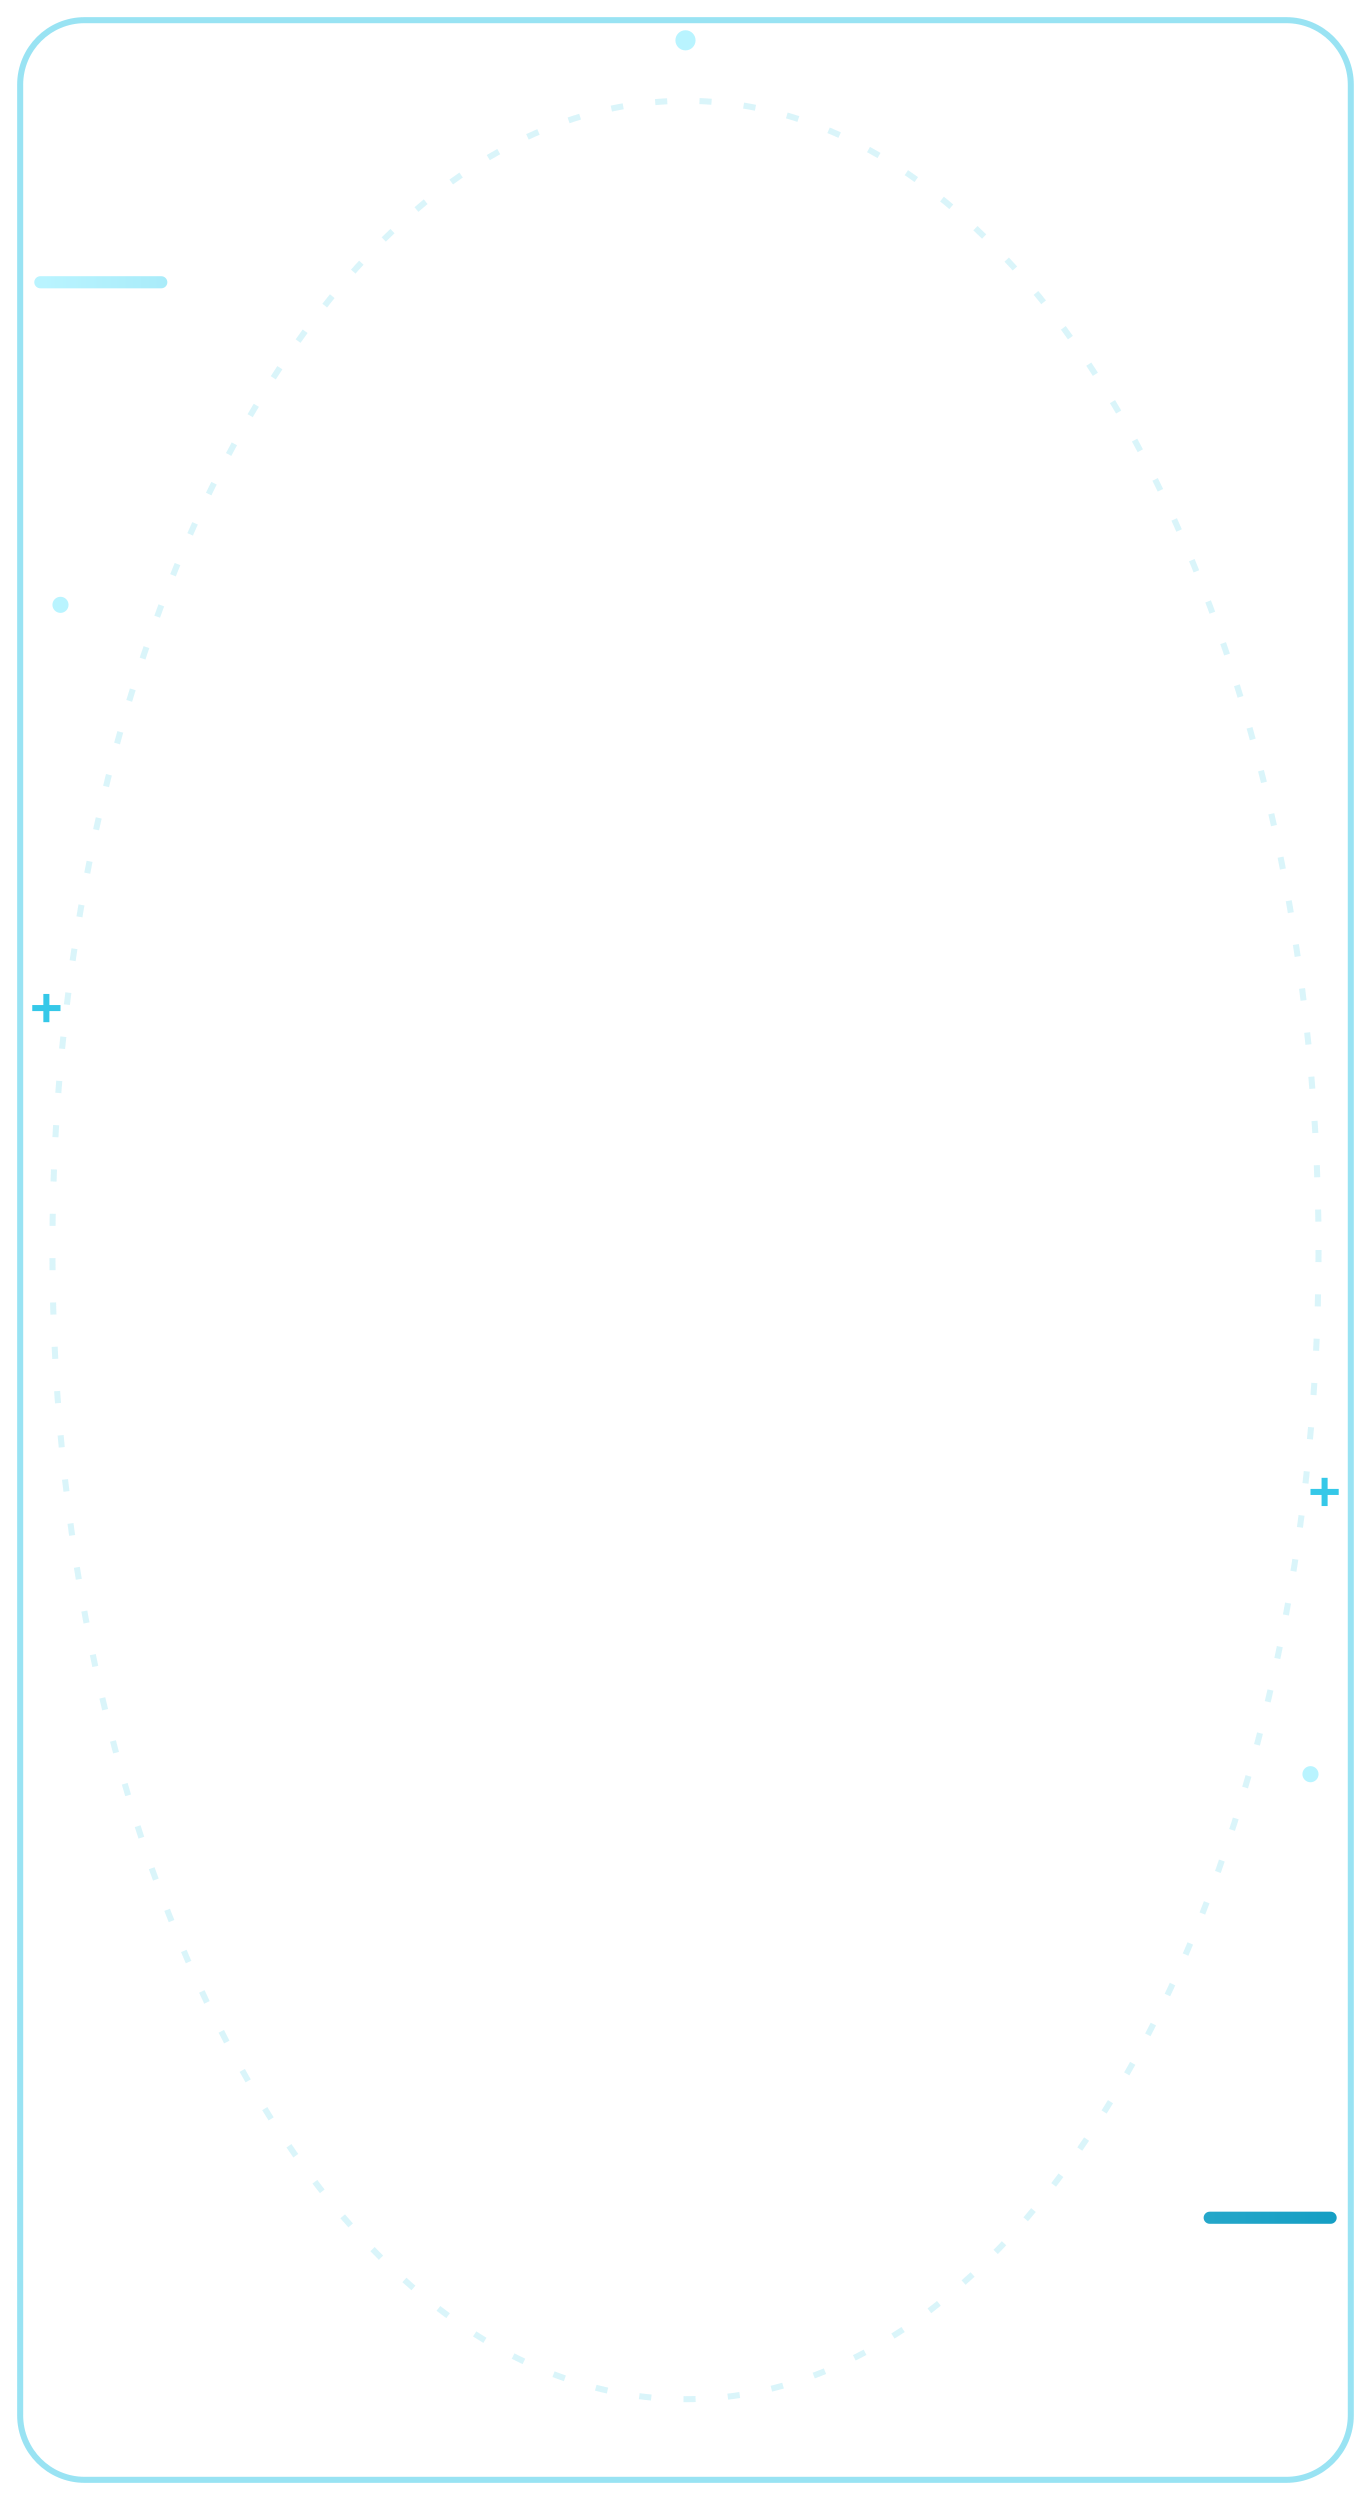
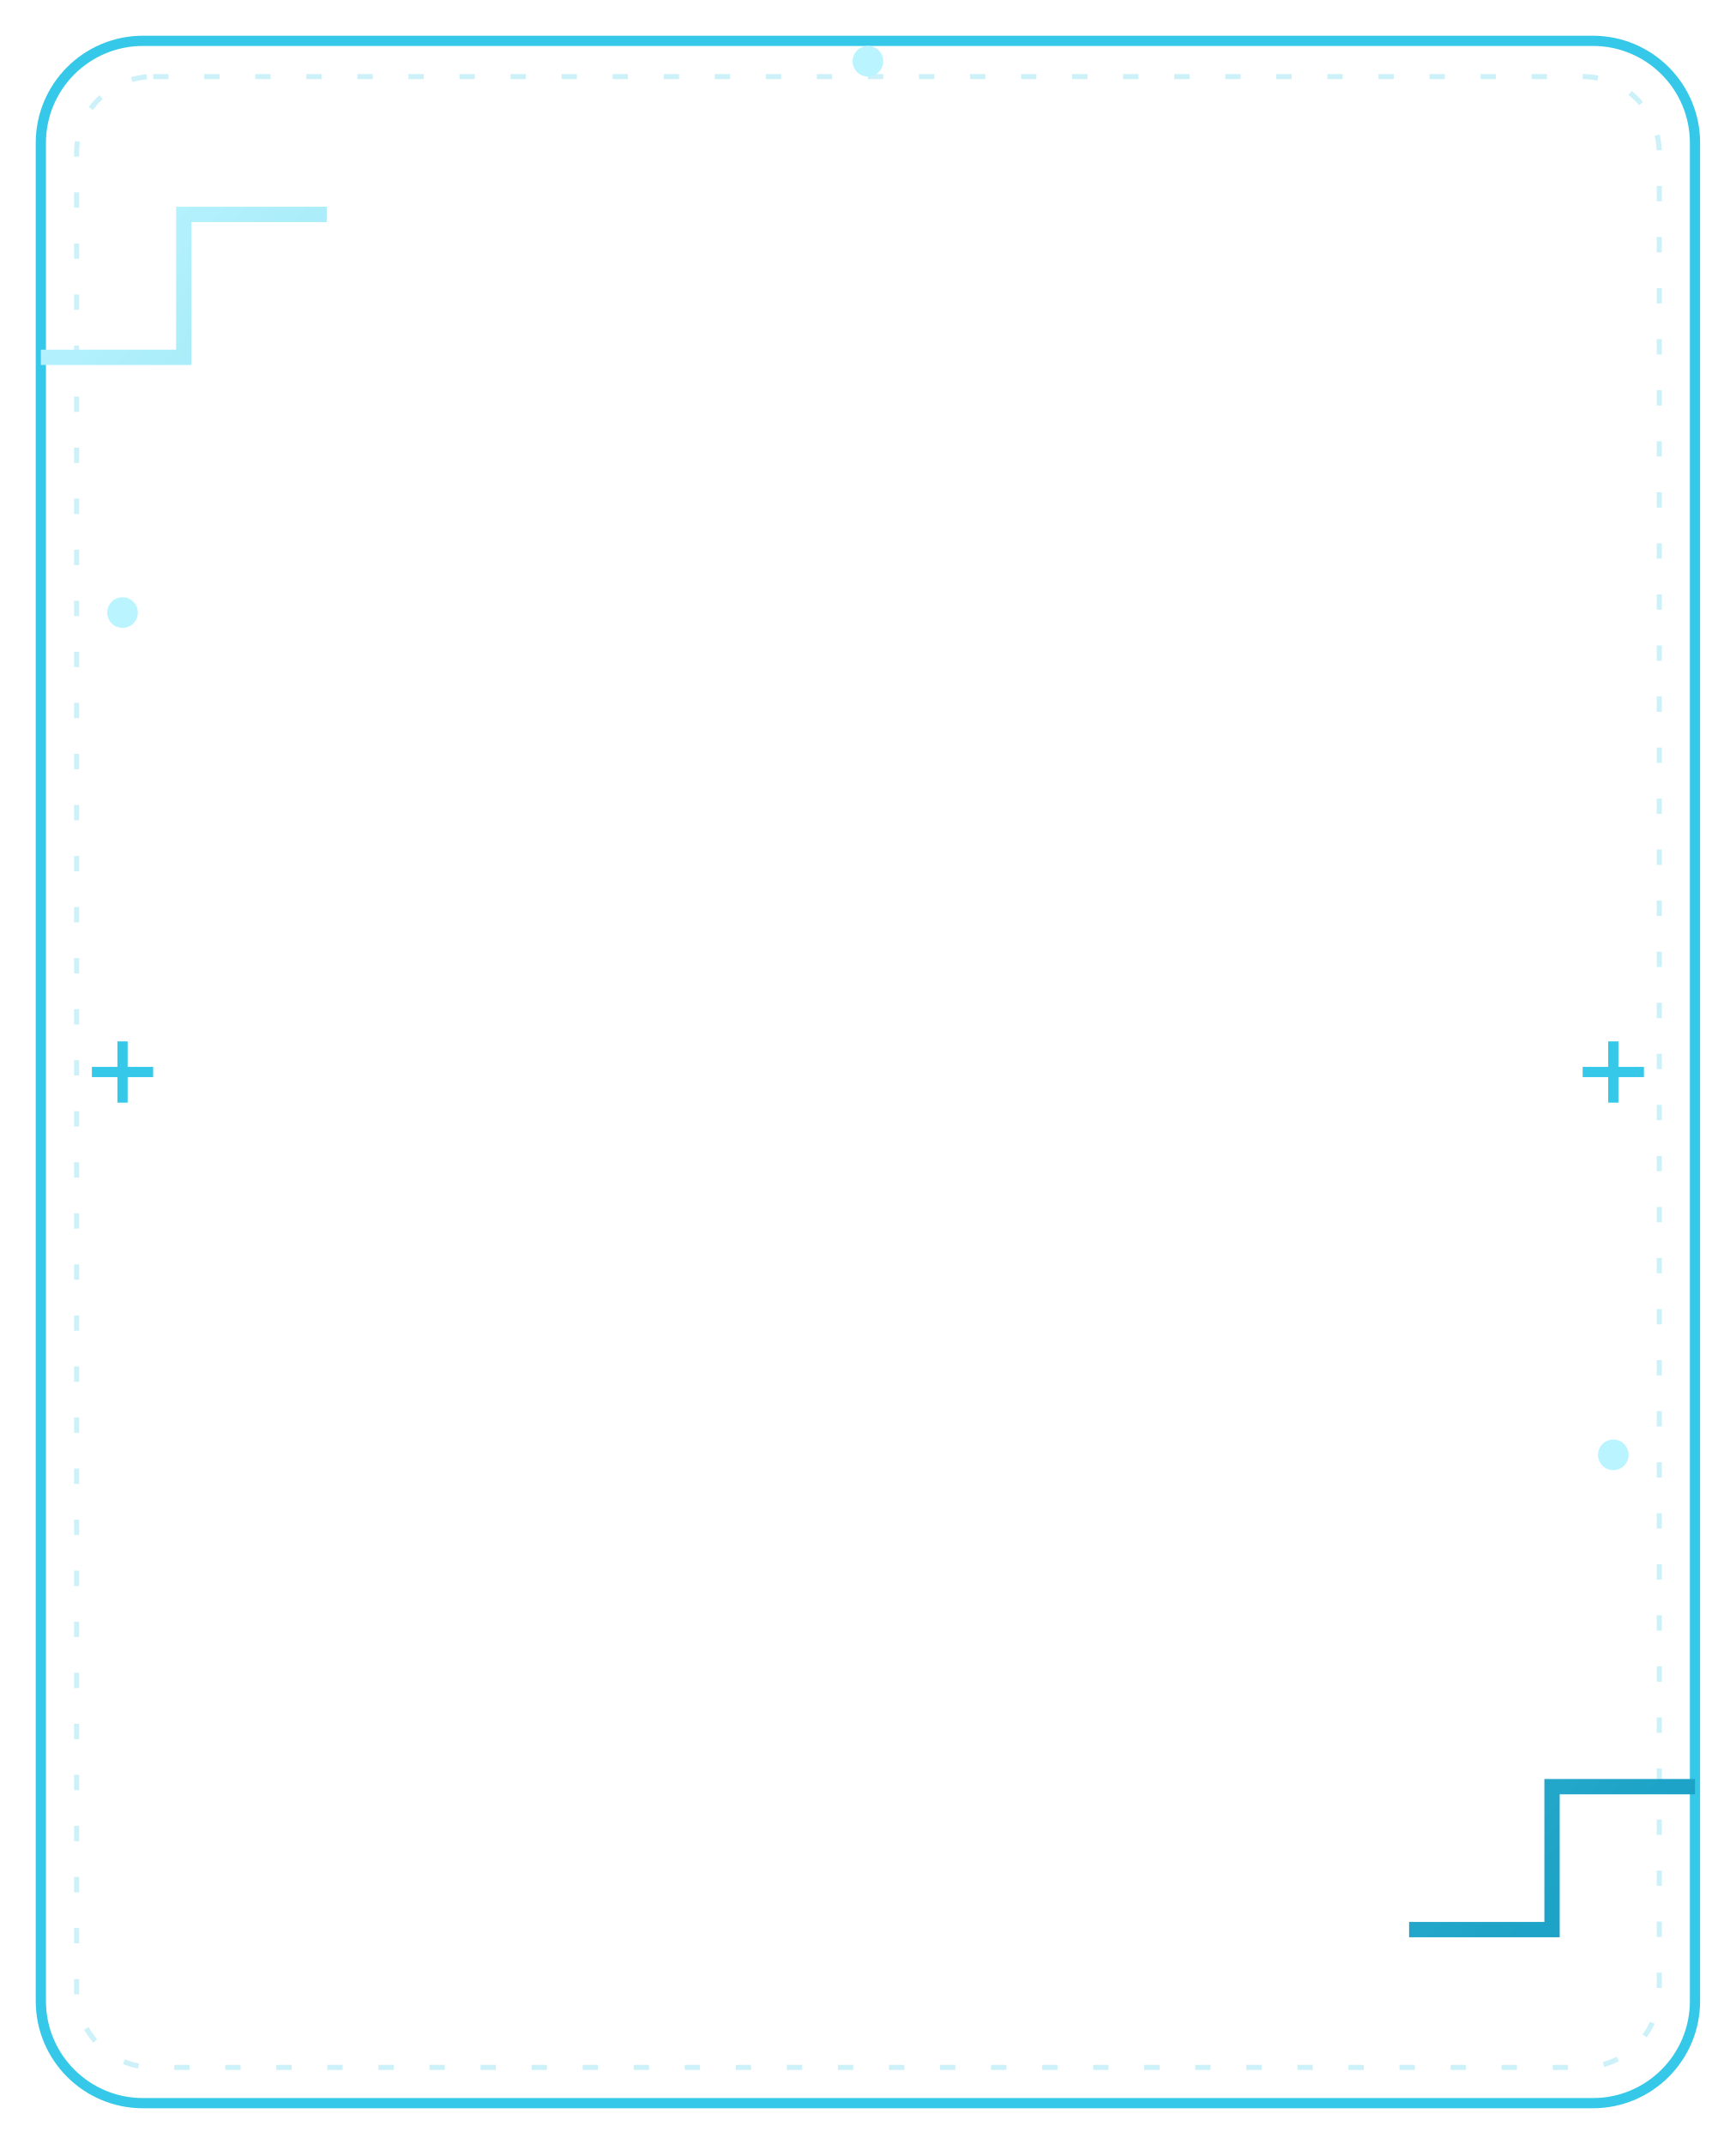
- <svg xmlns="http://www.w3.org/2000/svg" viewBox="0 0 340 620" preserveAspectRatio="none">
+ <svg xmlns="http://www.w3.org/2000/svg" viewBox="0 0 340 420" width="340" height="420" preserveAspectRatio="xMidYMid meet">
  <defs>
-     <linearGradient id="c">
+     <linearGradient id="b" x2="1" y2="1">
      <stop stop-color="#b9f4ff" />
      <stop offset="1" stop-color="#159fc4" />
    </linearGradient>
  </defs>
-   <rect x="5" y="5" width="330" height="610" rx="16" fill="none" stroke="#35c8e8" stroke-opacity=".5" stroke-width="1.5" />
-   <ellipse cx="170" cy="310" rx="157" ry="285" fill="none" stroke="#35c8e8" stroke-opacity=".18" stroke-width="1.5" stroke-dasharray="3 8">
-     <animateTransform attributeName="transform" type="rotate" from="0 170 310" to="360 170 310" dur="32s" repeatCount="indefinite" />
-   </ellipse>
-   <path d="M10 70h30M300 550h30" stroke="url(#c)" stroke-width="3" stroke-linecap="round" />
+   <rect x="8" y="8" width="324" height="404" rx="20" fill="none" stroke="#35c8e8" stroke-width="2" />
+   <rect x="15" y="15" width="310" height="390" rx="15" fill="none" stroke="#35c8e8" stroke-opacity=".25" stroke-dasharray="3 7" />
+   <path d="M8 70h28V42h28M332 350h-28v28h-28" fill="none" stroke="url(#b)" stroke-width="3" />
  <g fill="#b9f4ff">
-     <circle cx="15" cy="150" r="2">
-       <animate attributeName="cy" values="150;185;150" dur="3s" repeatCount="indefinite" />
-     </circle>
-     <circle cx="325" cy="440" r="2">
-       <animate attributeName="cy" values="440;405;440" dur="3.5s" repeatCount="indefinite" />
-     </circle>
-     <circle cx="170" cy="10" r="2.5">
-       <animate attributeName="opacity" values=".1;1;.1" dur="2s" repeatCount="indefinite" />
-     </circle>
+     <circle cx="24" cy="120" r="3" />
+     <circle cx="316" cy="285" r="3" />
+     <circle cx="170" cy="12" r="3" />
  </g>
-   <path d="M8 250h7m-3.5-3.5v7M325 370h7m-3.5-3.5v7" stroke="#35c8e8" stroke-width="1.5" />
+   <path d="M18 210h12m-6-6v12M310 210h12m-6-6v12" stroke="#35c8e8" stroke-width="2" />
</svg>
